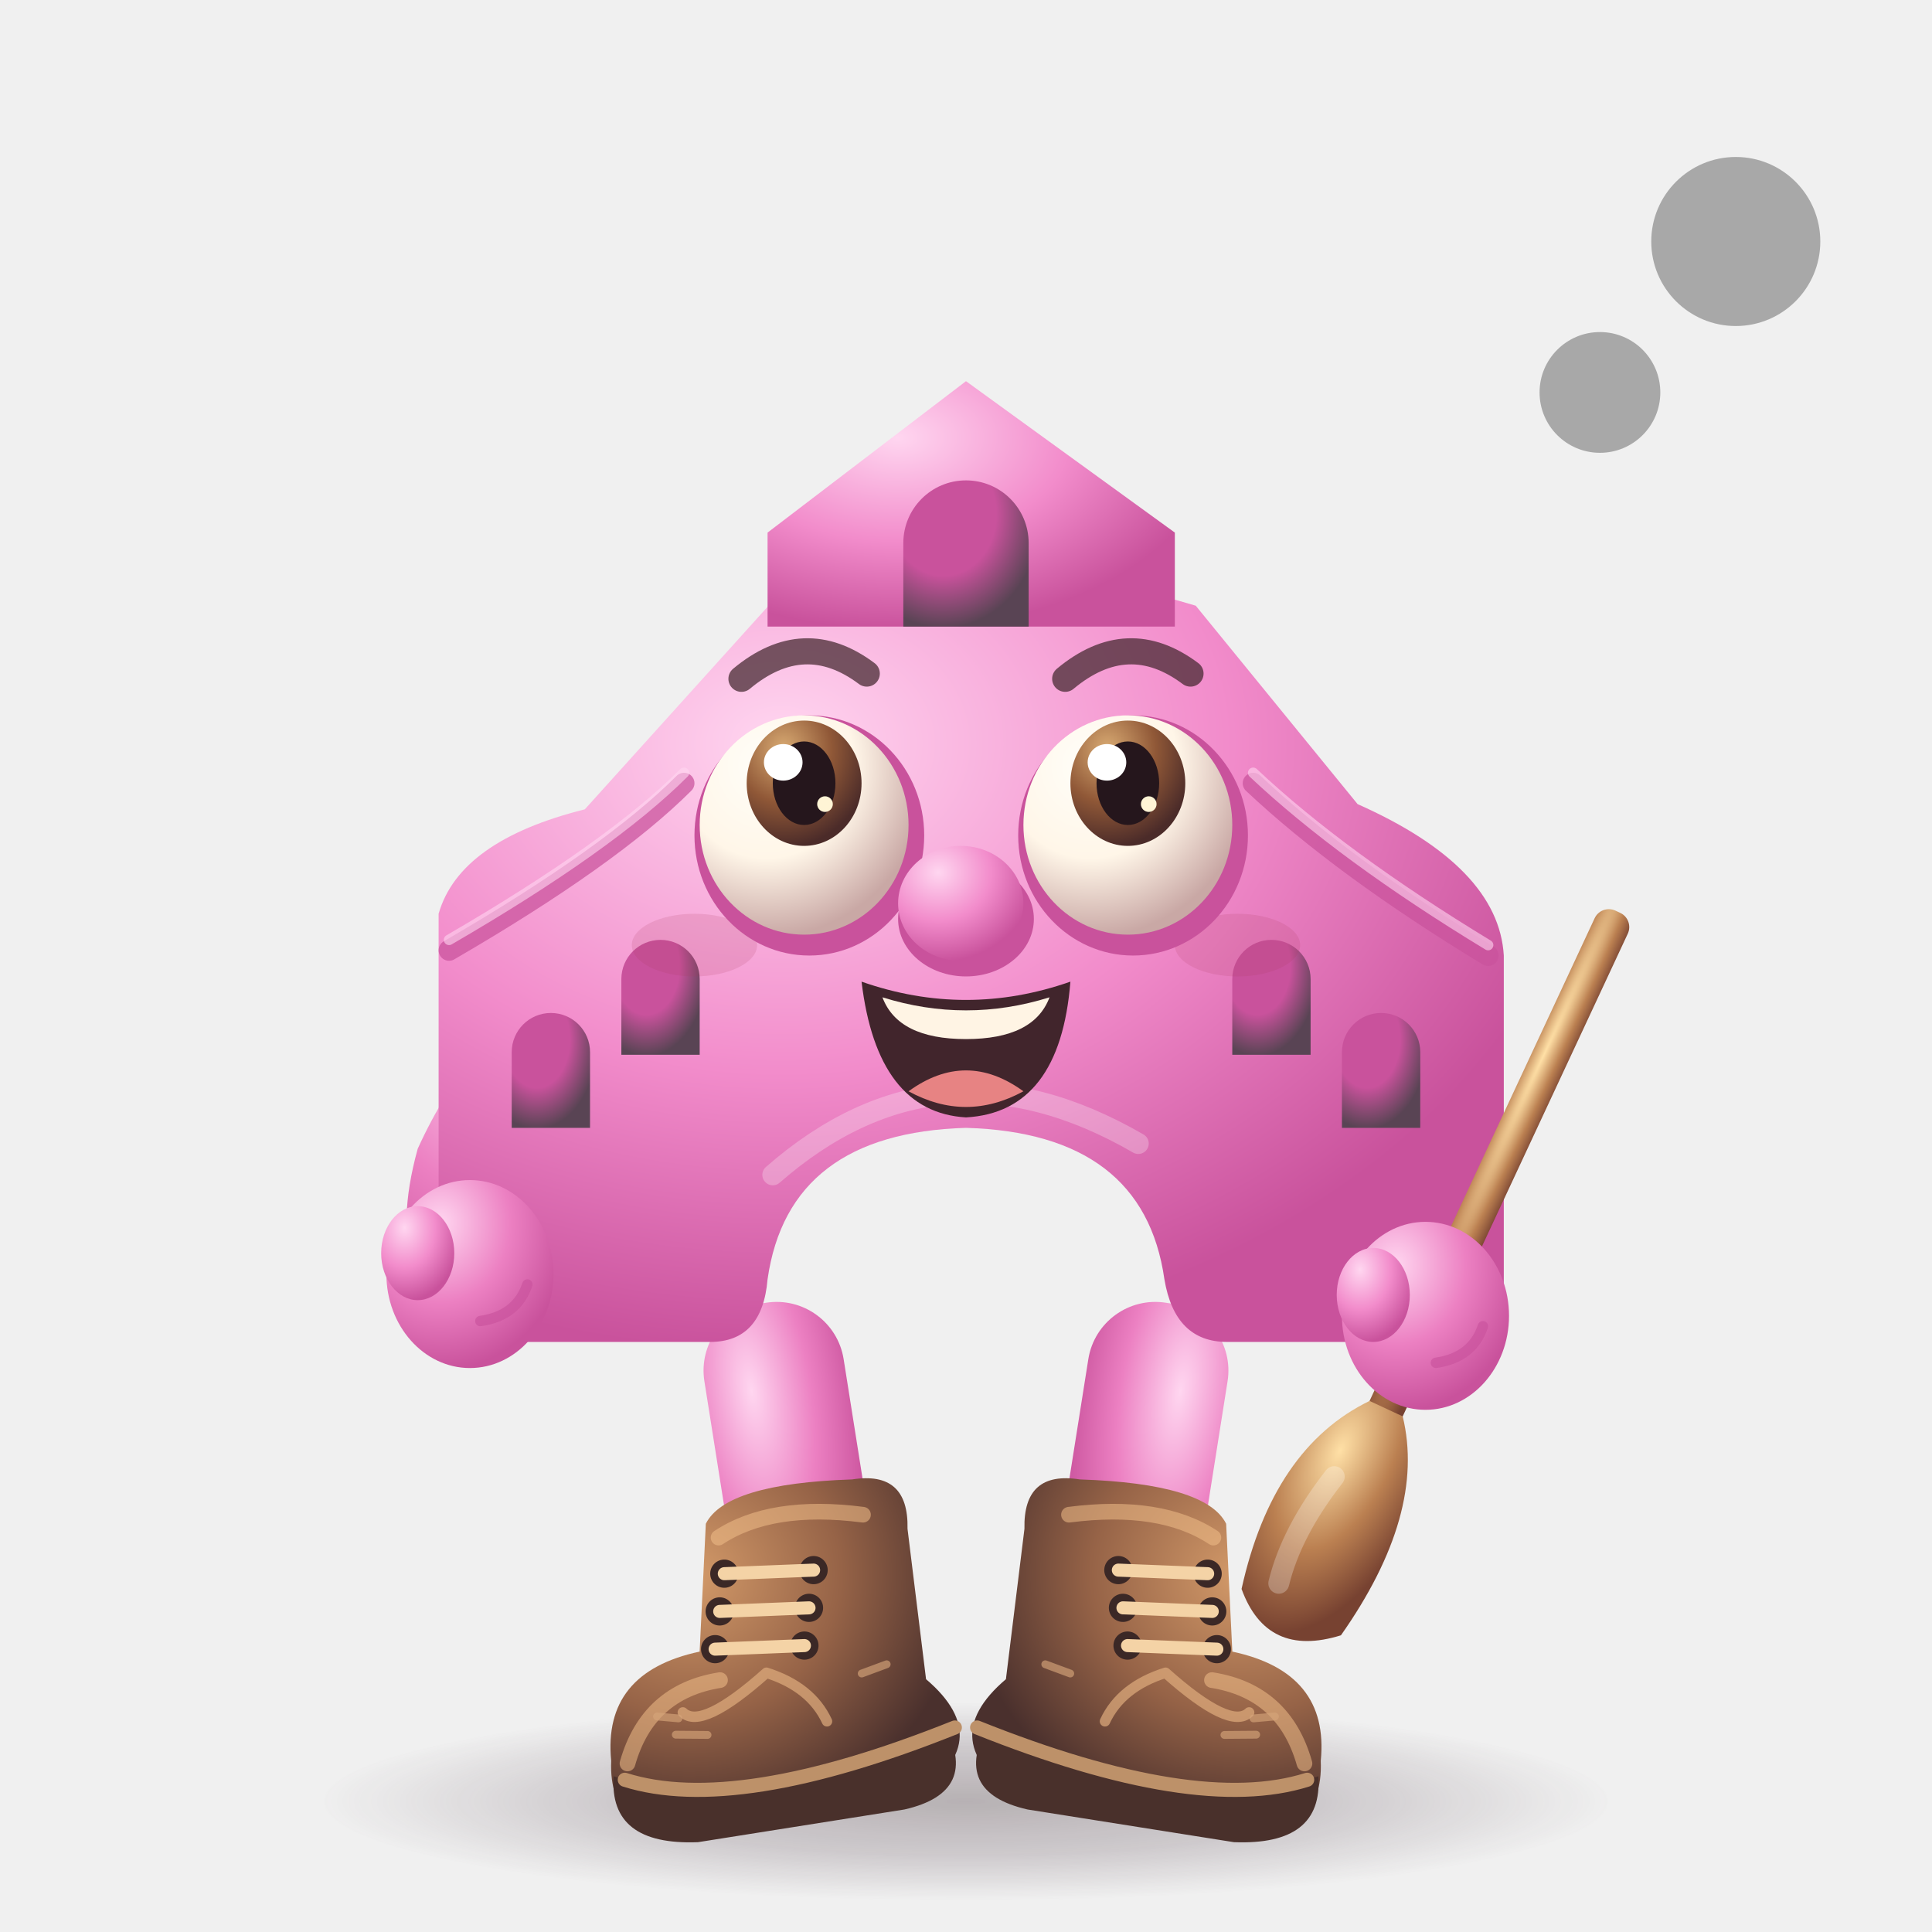
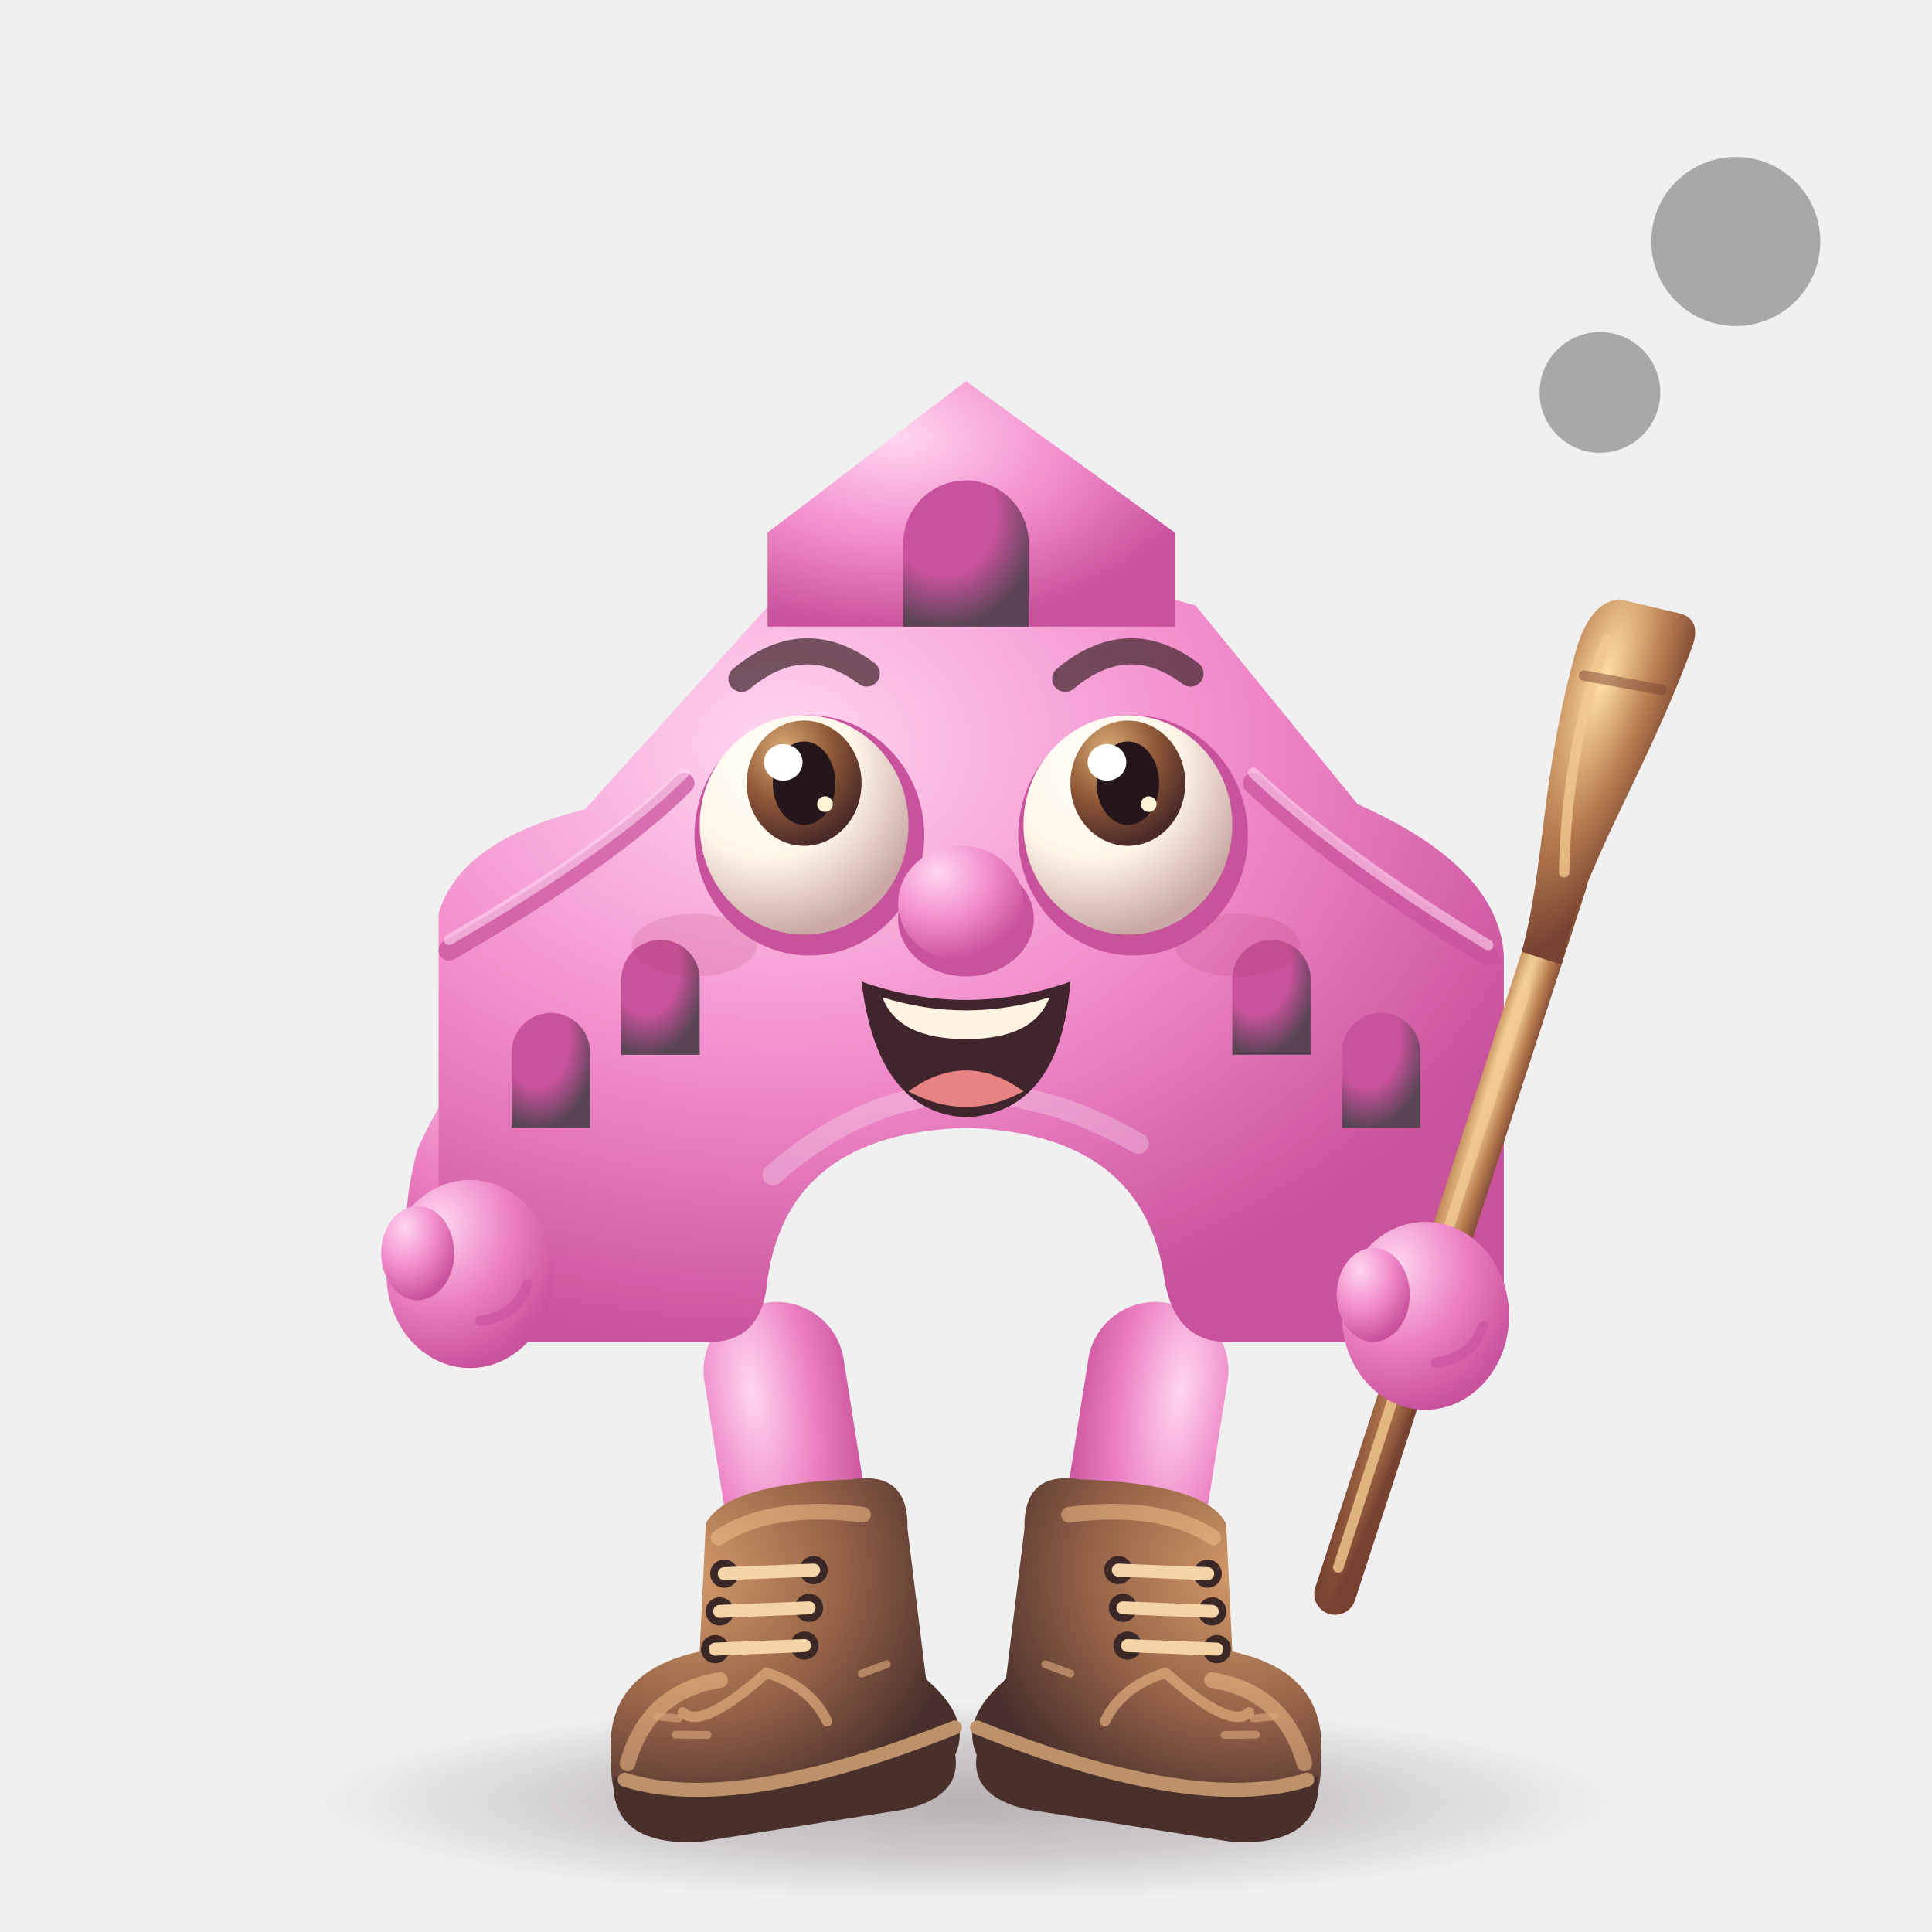
<svg xmlns="http://www.w3.org/2000/svg" viewBox="0 0 64 64" width="160" height="160" role="img" aria-label="Venice, Channels, planning">
  <defs>
    <radialGradient id="sm-venice-clay" cx="32%" cy="23%" r="78%">
      <stop offset="0" stop-color="#FFD6F0" />
      <stop offset="0.54" stop-color="#F28CCB" />
      <stop offset="1" stop-color="#C9529C" />
    </radialGradient>
    <radialGradient id="sm-venice-arm" cx="32%" cy="23%" r="78%">
      <stop offset="0" stop-color="#FFD6F0" />
      <stop offset="0.54" stop-color="#EC80C2" />
      <stop offset="1" stop-color="#C9529C" />
    </radialGradient>
    <radialGradient id="sm-venice-recess" cx="32%" cy="23%" r="78%">
      <stop offset="0" stop-color="#C9529C" />
      <stop offset="0.54" stop-color="#C9529C" />
      <stop offset="1" stop-color="#594454" />
    </radialGradient>
    <radialGradient id="sm-venice-boot" cx="32%" cy="23%" r="78%">
      <stop offset="0" stop-color="#d39a69" />
      <stop offset="0.54" stop-color="#966347" />
      <stop offset="1" stop-color="#4a302d" />
    </radialGradient>
    <radialGradient id="sm-venice-wood" cx="32%" cy="23%" r="78%">
      <stop offset="0" stop-color="#ffe0a6" />
      <stop offset="0.54" stop-color="#bb8051" />
      <stop offset="1" stop-color="#774231" />
    </radialGradient>
    <radialGradient id="sm-venice-gold" cx="32%" cy="23%" r="78%">
      <stop offset="0" stop-color="#fff5bb" />
      <stop offset="0.54" stop-color="#ebba54" />
      <stop offset="1" stop-color="#aa612e" />
    </radialGradient>
    <radialGradient id="sm-venice-red" cx="32%" cy="23%" r="78%">
      <stop offset="0" stop-color="#ffb3a4" />
      <stop offset="0.54" stop-color="#e47065" />
      <stop offset="1" stop-color="#a53247" />
    </radialGradient>
    <radialGradient id="sm-venice-white" cx="32%" cy="23%" r="78%">
      <stop offset="0" stop-color="#fffef9" />
      <stop offset="0.54" stop-color="#fff6e8" />
      <stop offset="1" stop-color="#c9a8a5" />
    </radialGradient>
    <radialGradient id="sm-venice-iris" cx="32%" cy="23%" r="78%">
      <stop offset="0" stop-color="#d9ab73" />
      <stop offset="0.54" stop-color="#905837" />
      <stop offset="1" stop-color="#4b2b29" />
    </radialGradient>
    <radialGradient id="sm-venice-floor">
      <stop stop-color="#38252e" stop-opacity=".31" />
      <stop offset=".55" stop-color="#483442" stop-opacity=".2" />
      <stop offset="1" stop-color="#483442" stop-opacity="0" />
    </radialGradient>
  </defs>
  <g transform="scale(0.17297) translate(35 0)">
    <ellipse cx="150" cy="345" rx="123" ry="19" fill="url(#sm-venice-floor)" />
    <g transform="translate(119 302) rotate(-9) scale(1 1)">
      <rect x="-13" y="-53" width="27" height="71" rx="13" fill="url(#sm-venice-arm)" />
      <path d="M-17-13Q-12-20 12-17Q23-17 21-6L20 23Q32 37 14 45H-27Q-45 44-42 29Q-41 12-22 11Z" fill="url(#sm-venice-boot)" />
      <path d="M-42 32Q-24 42 22 32Q27 46 12 47H-28Q-45 45-42 32Z" fill="#49302b" />
      <path d="M-40 33Q-20 43 24 33" fill="none" stroke="#bd9169" stroke-width="2.7" stroke-linecap="round" stroke-linejoin="round" />
      <path d="M-39 30Q-33 17-19 17M-15-10Q-4-15 13-10" fill="none" stroke="#f1bd89" stroke-width="3" opacity="0.55" stroke-linecap="round" stroke-linejoin="round" />
      <ellipse cx="-15" cy="-3" rx="2.7" ry="2.7" fill="#3b2826" />
      <ellipse cx="2" cy="-1" rx="2.7" ry="2.7" fill="#3b2826" />
      <path d="M-15 -3l17 2" fill="none" stroke="#f4d3a6" stroke-width="2.5" stroke-linecap="round" stroke-linejoin="round" />
      <ellipse cx="-17" cy="4" rx="2.7" ry="2.7" fill="#3b2826" />
      <ellipse cx="0" cy="6" rx="2.7" ry="2.7" fill="#3b2826" />
      <path d="M-17 4l17 2" fill="none" stroke="#f4d3a6" stroke-width="2.5" stroke-linecap="round" stroke-linejoin="round" />
      <ellipse cx="-19" cy="11" rx="2.7" ry="2.7" fill="#3b2826" />
      <ellipse cx="-2" cy="13" rx="2.7" ry="2.7" fill="#3b2826" />
      <path d="M-19 11l17 2" fill="none" stroke="#f4d3a6" stroke-width="2.5" stroke-linecap="round" stroke-linejoin="round" />
      <path d="M-10 17q-14 9-17 5M-10 17q8 4 10 11" fill="none" stroke="#dfad7d" stroke-width="2" opacity="0.7" stroke-linecap="round" stroke-linejoin="round" />
      <path d="M-29 26l6 1m-9-5l4 1m36-3l5-1" fill="none" stroke="#d5a47a" stroke-width="1.5" opacity="0.65" stroke-linecap="round" stroke-linejoin="round" />
    </g>
    <g transform="translate(181 302) rotate(9) scale(-1 1)">
      <rect x="-13" y="-53" width="27" height="71" rx="13" fill="url(#sm-venice-arm)" />
      <path d="M-17-13Q-12-20 12-17Q23-17 21-6L20 23Q32 37 14 45H-27Q-45 44-42 29Q-41 12-22 11Z" fill="url(#sm-venice-boot)" />
      <path d="M-42 32Q-24 42 22 32Q27 46 12 47H-28Q-45 45-42 32Z" fill="#49302b" />
      <path d="M-40 33Q-20 43 24 33" fill="none" stroke="#bd9169" stroke-width="2.7" stroke-linecap="round" stroke-linejoin="round" />
      <path d="M-39 30Q-33 17-19 17M-15-10Q-4-15 13-10" fill="none" stroke="#f1bd89" stroke-width="3" opacity="0.55" stroke-linecap="round" stroke-linejoin="round" />
      <ellipse cx="-15" cy="-3" rx="2.7" ry="2.7" fill="#3b2826" />
      <ellipse cx="2" cy="-1" rx="2.7" ry="2.7" fill="#3b2826" />
      <path d="M-15 -3l17 2" fill="none" stroke="#f4d3a6" stroke-width="2.5" stroke-linecap="round" stroke-linejoin="round" />
      <ellipse cx="-17" cy="4" rx="2.7" ry="2.7" fill="#3b2826" />
      <ellipse cx="0" cy="6" rx="2.7" ry="2.7" fill="#3b2826" />
      <path d="M-17 4l17 2" fill="none" stroke="#f4d3a6" stroke-width="2.5" stroke-linecap="round" stroke-linejoin="round" />
      <ellipse cx="-19" cy="11" rx="2.7" ry="2.7" fill="#3b2826" />
      <ellipse cx="-2" cy="13" rx="2.7" ry="2.7" fill="#3b2826" />
      <path d="M-19 11l17 2" fill="none" stroke="#f4d3a6" stroke-width="2.5" stroke-linecap="round" stroke-linejoin="round" />
      <path d="M-10 17q-14 9-17 5M-10 17q8 4 10 11" fill="none" stroke="#dfad7d" stroke-width="2" opacity="0.7" stroke-linecap="round" stroke-linejoin="round" />
      <path d="M-29 26l6 1m-9-5l4 1m36-3l5-1" fill="none" stroke="#d5a47a" stroke-width="1.5" opacity="0.65" stroke-linecap="round" stroke-linejoin="round" />
    </g>
    <path d="M111 187Q65 176 45 220Q37 249 59 254Q76 247 76 225L110 211Z" fill="url(#sm-venice-arm)" />
    <path d="M207 183Q238 183 250 239L232 254Q219 209 204 222Z" fill="url(#sm-venice-arm)" />
    <path d="M49 244V175Q53 161 77 155L114 114Q147 102 194 116L225 154Q252 166 253 183V245Q253 257 242 257H200Q190 257 188 245Q184 217 150 216Q116 217 112 245Q111 257 101 257H61Q49 257 49 244Z" fill="url(#sm-venice-clay)" />
    <path d="M112 102L150 73L190 102V120H112Z" fill="url(#sm-venice-clay)" />
    <path d="M138 120v-16a12 12 0 0 1 24 0v16Z" fill="url(#sm-venice-recess)" />
    <path d="M51 182Q82 164 96 150M205 150Q222 166 250 183" fill="none" stroke="#C9529C" stroke-width="4" opacity="0.73" stroke-linecap="round" stroke-linejoin="round" />
    <g transform="translate(0 -2)">
      <path d="M51 182Q82 164 96 150M205 150Q222 166 250 183" fill="none" stroke="#FFD6F0" stroke-width="2" opacity="0.6" stroke-linecap="round" stroke-linejoin="round" />
    </g>
    <path d="M63 216v-14.5a7.5 7.5 0 0 1 15 0v14.5Z" fill="url(#sm-venice-recess)" />
    <path d="M84 202v-14.5a7.5 7.5 0 0 1 15 0v14.5Z" fill="url(#sm-venice-recess)" />
    <path d="M201 202v-14.5a7.5 7.5 0 0 1 15 0v14.5Z" fill="url(#sm-venice-recess)" />
    <path d="M222 216v-14.5a7.5 7.5 0 0 1 15 0v14.5Z" fill="url(#sm-venice-recess)" />
    <path d="M113 225Q145 197 183 219" fill="none" stroke="white" stroke-width="4" opacity="0.26" stroke-linecap="round" stroke-linejoin="round" />
    <ellipse cx="55" cy="244" rx="16" ry="18" fill="url(#sm-venice-arm)" />
    <ellipse cx="45" cy="240" rx="7" ry="9" fill="url(#sm-venice-clay)" />
    <path d="M57 253q7 -1 9 -7" fill="none" stroke="#C9529C" stroke-width="2" opacity="0.65" stroke-linecap="round" stroke-linejoin="round" />
    <g transform="translate(150 158)">
      <ellipse cx="-52" cy="23" rx="12" ry="6" fill="#a63655" opacity=".15" />
      <ellipse cx="52" cy="23" rx="12" ry="6" fill="#a63655" opacity=".15" />
      <g>
        <g transform="translate(-31 0)">
          <path d="M-12 -28Q0 -38 12 -29" fill="none" stroke="#41252C" stroke-width="5" opacity="0.72" stroke-linecap="round" stroke-linejoin="round" />
          <ellipse cx="1" cy="2" rx="22" ry="23" fill="#C9529C" />
          <ellipse cx="0" cy="0" rx="20" ry="21" fill="url(#sm-venice-white)" />
          <ellipse cx="0" cy="-8" rx="11" ry="12" fill="url(#sm-venice-iris)" />
          <ellipse cx="0" cy="-8" rx="6" ry="8" fill="#25161c" />
          <ellipse cx="-4" cy="-12" rx="3.7" ry="3.5" fill="white" />
          <ellipse cx="4" cy="-4" rx="1.5" ry="1.5" fill="#fff4d5" />
        </g>
        <g transform="translate(31 0)">
          <path d="M-12 -28Q0 -38 12 -29" fill="none" stroke="#41252C" stroke-width="5" opacity="0.72" stroke-linecap="round" stroke-linejoin="round" />
          <ellipse cx="1" cy="2" rx="22" ry="23" fill="#C9529C" />
          <ellipse cx="0" cy="0" rx="20" ry="21" fill="url(#sm-venice-white)" />
          <ellipse cx="0" cy="-8" rx="11" ry="12" fill="url(#sm-venice-iris)" />
          <ellipse cx="0" cy="-8" rx="6" ry="8" fill="#25161c" />
          <ellipse cx="-4" cy="-12" rx="3.7" ry="3.5" fill="white" />
          <ellipse cx="4" cy="-4" rx="1.5" ry="1.5" fill="#fff4d5" />
        </g>
      </g>
      <ellipse cx="0" cy="18" rx="13" ry="11" fill="#C9529C" />
      <ellipse cx="-1" cy="15" rx="12" ry="11" fill="url(#sm-venice-clay)" />
      <path d="M-20 30Q0 37 20 30Q18 55 0 56Q-17 55-20 30Z" fill="#41252C" />
      <path d="M-16 33Q0 38 16 33Q13 41 0 41Q-13 41-16 33Z" fill="#fff4e4" />
      <path d="M-11 51Q0 43 11 51Q0 57-11 51Z" fill="#e78383" />
    </g>
-     <g transform="rotate(25 241 246)">
-       <rect x="238" y="167" width="7" height="133" rx="3" fill="url(#sm-venice-wood)" />
-       <path d="M238 272Q225 288 231 315Q241 325 252 315Q257 287 245 272Z" fill="url(#sm-venice-wood)" />
-       <path d="M238 288Q235 301 237 311" fill="none" stroke="white" stroke-width="4" opacity="0.26" stroke-linecap="round" stroke-linejoin="round" />
+     <g transform="rotate(18 238 252)">
+       <rect x="234" y="161" width="8" height="151" rx="4" fill="url(#sm-venice-wood)" />
+       <path d="M234 180C233 162 227 147 226 121Q226 112 231 110L243 109Q247 109 247 114C246 141 240 160 242 180Z" fill="url(#sm-venice-wood)" />
+       <path d="M231 118Q230 140 237 163M237 187V303" fill="none" stroke="#f2c98e" stroke-width="2" opacity="0.8" stroke-linecap="round" stroke-linejoin="round" />
+       <path d="M229 126L244 124" fill="none" stroke="#774231" stroke-width="2" opacity="0.5" stroke-linecap="round" stroke-linejoin="round" />
    </g>
    <ellipse cx="238" cy="252" rx="16" ry="18" fill="url(#sm-venice-arm)" />
    <ellipse cx="228" cy="248" rx="7" ry="9" fill="url(#sm-venice-clay)" />
    <path d="M240 261q7 -1 9 -7" fill="none" stroke="#C9529C" stroke-width="2" opacity="0.65" stroke-linecap="round" stroke-linejoin="round" />
  </g>
  <circle cx="53" cy="13" r="2" fill="#a8a8a8" />
  <circle cx="57.5" cy="8" r="2.8" fill="#a8a8a8" />
</svg>
